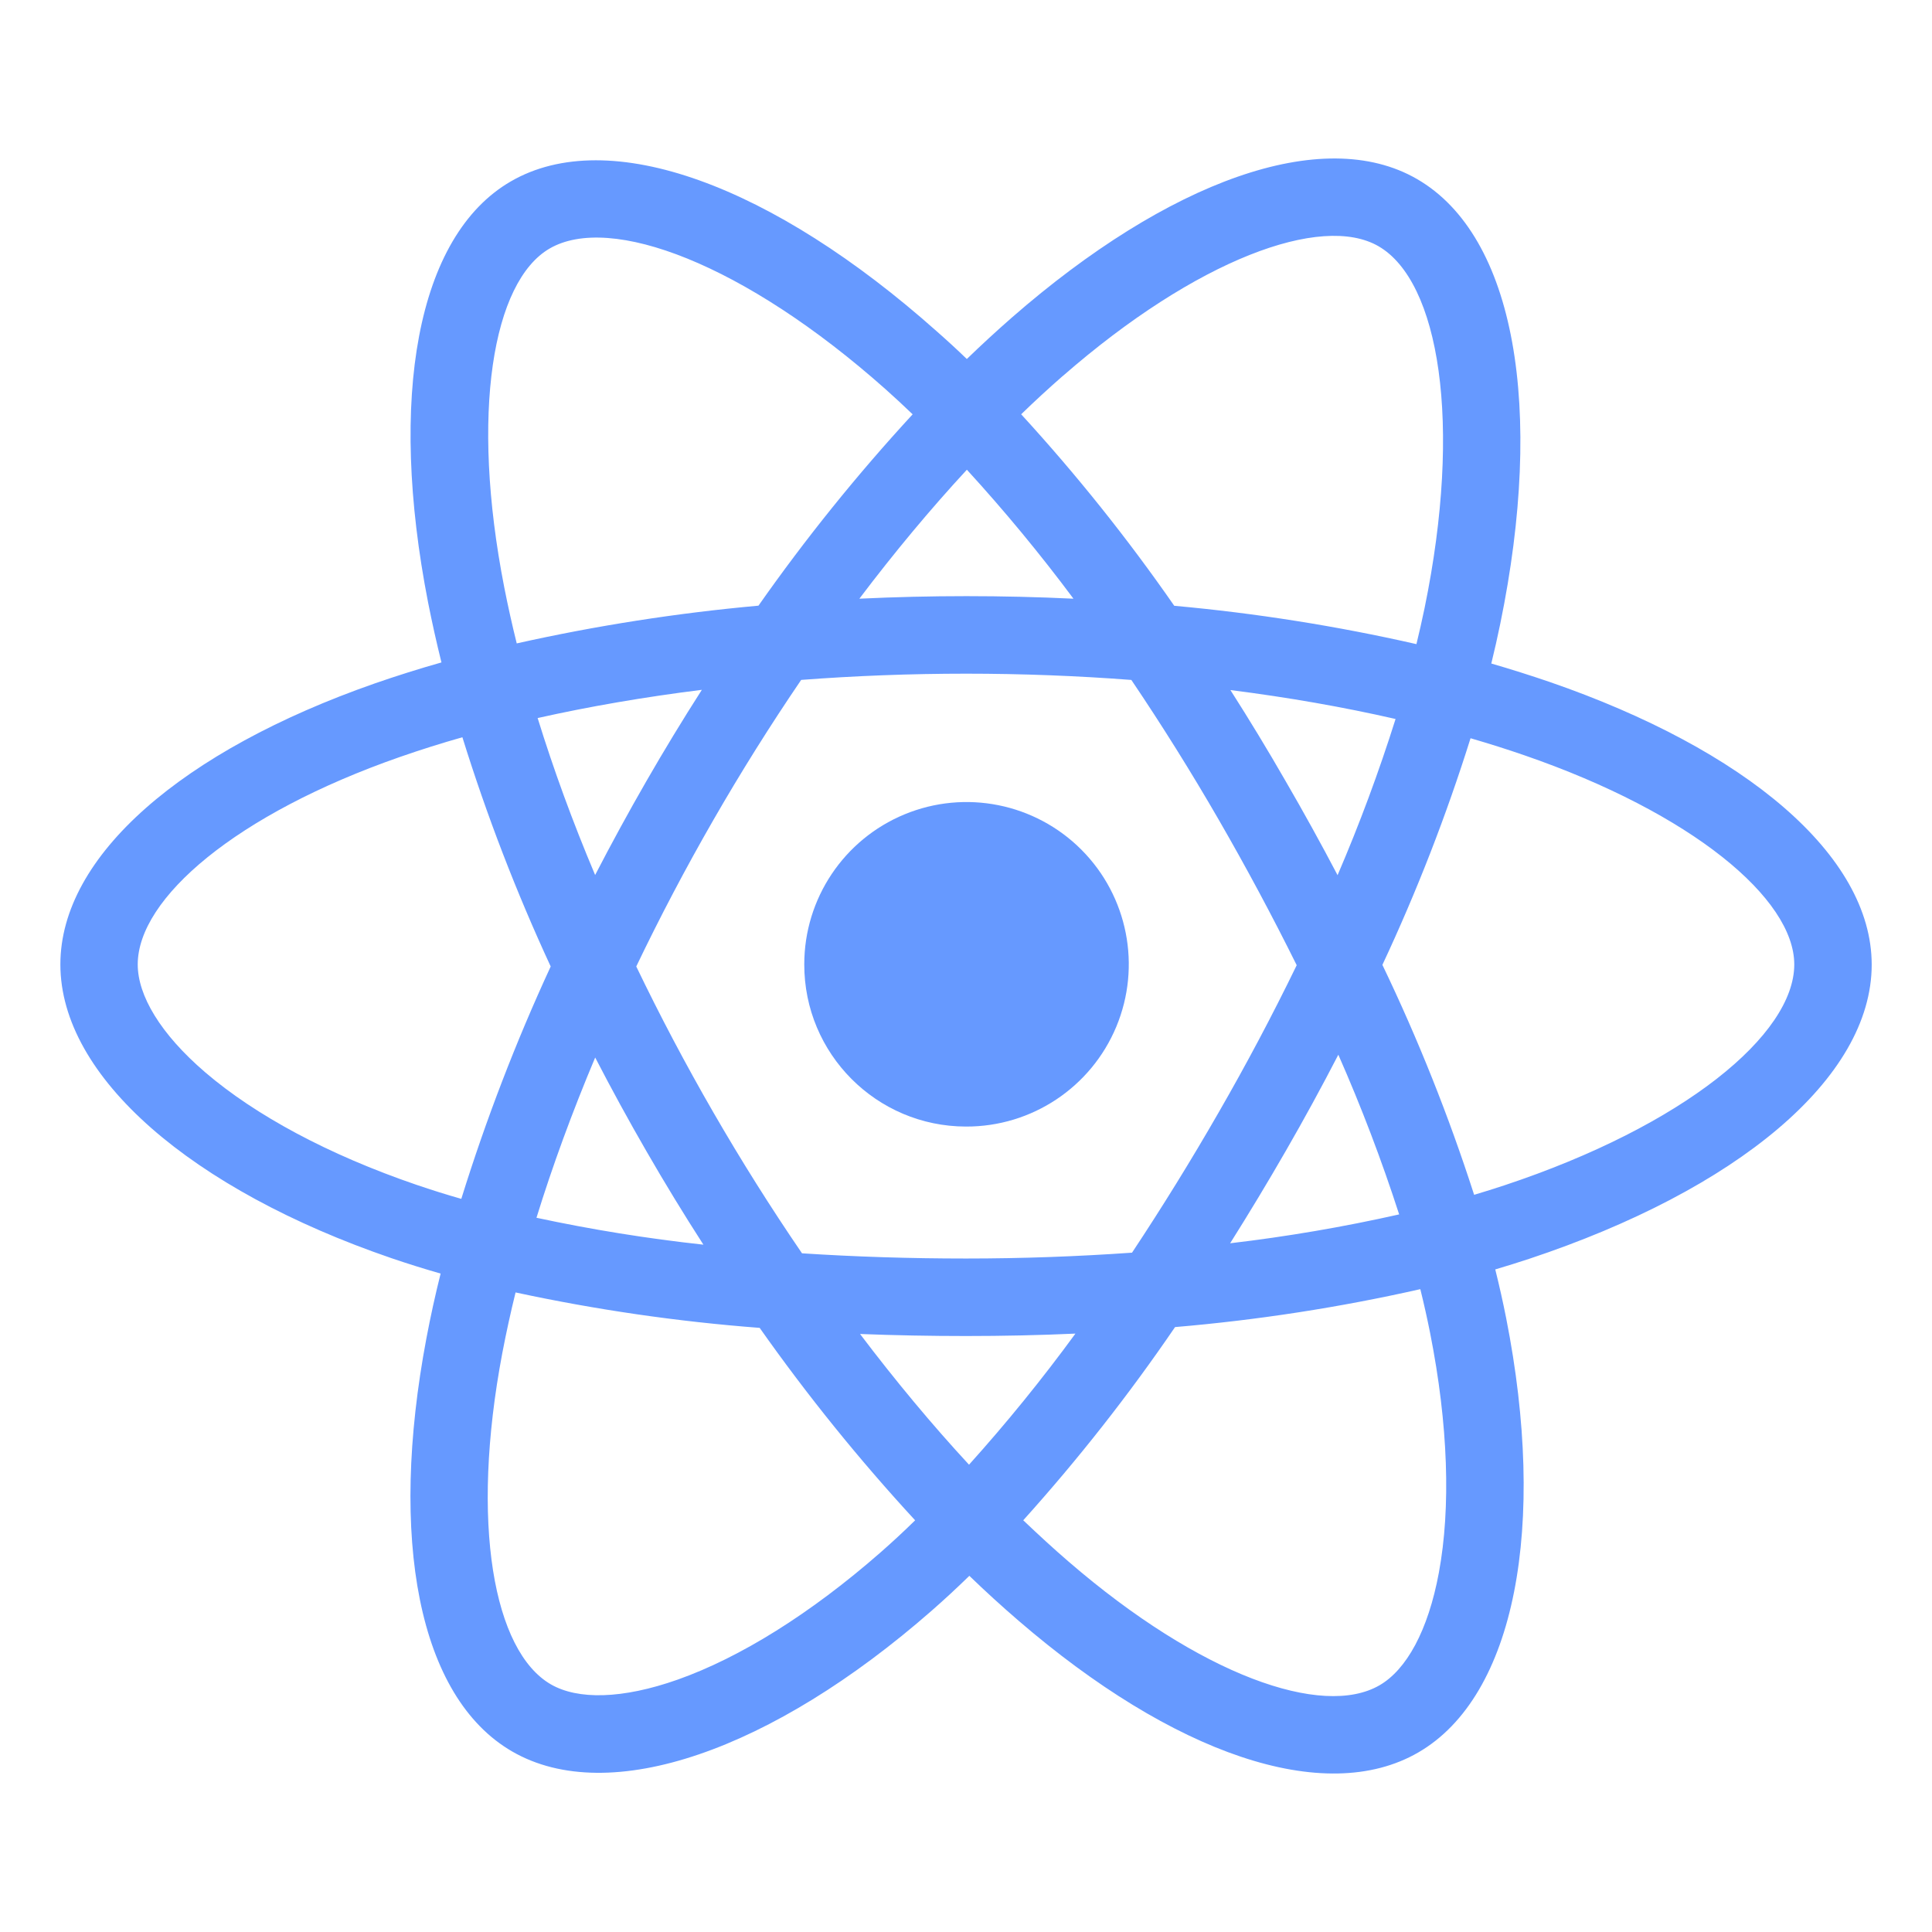
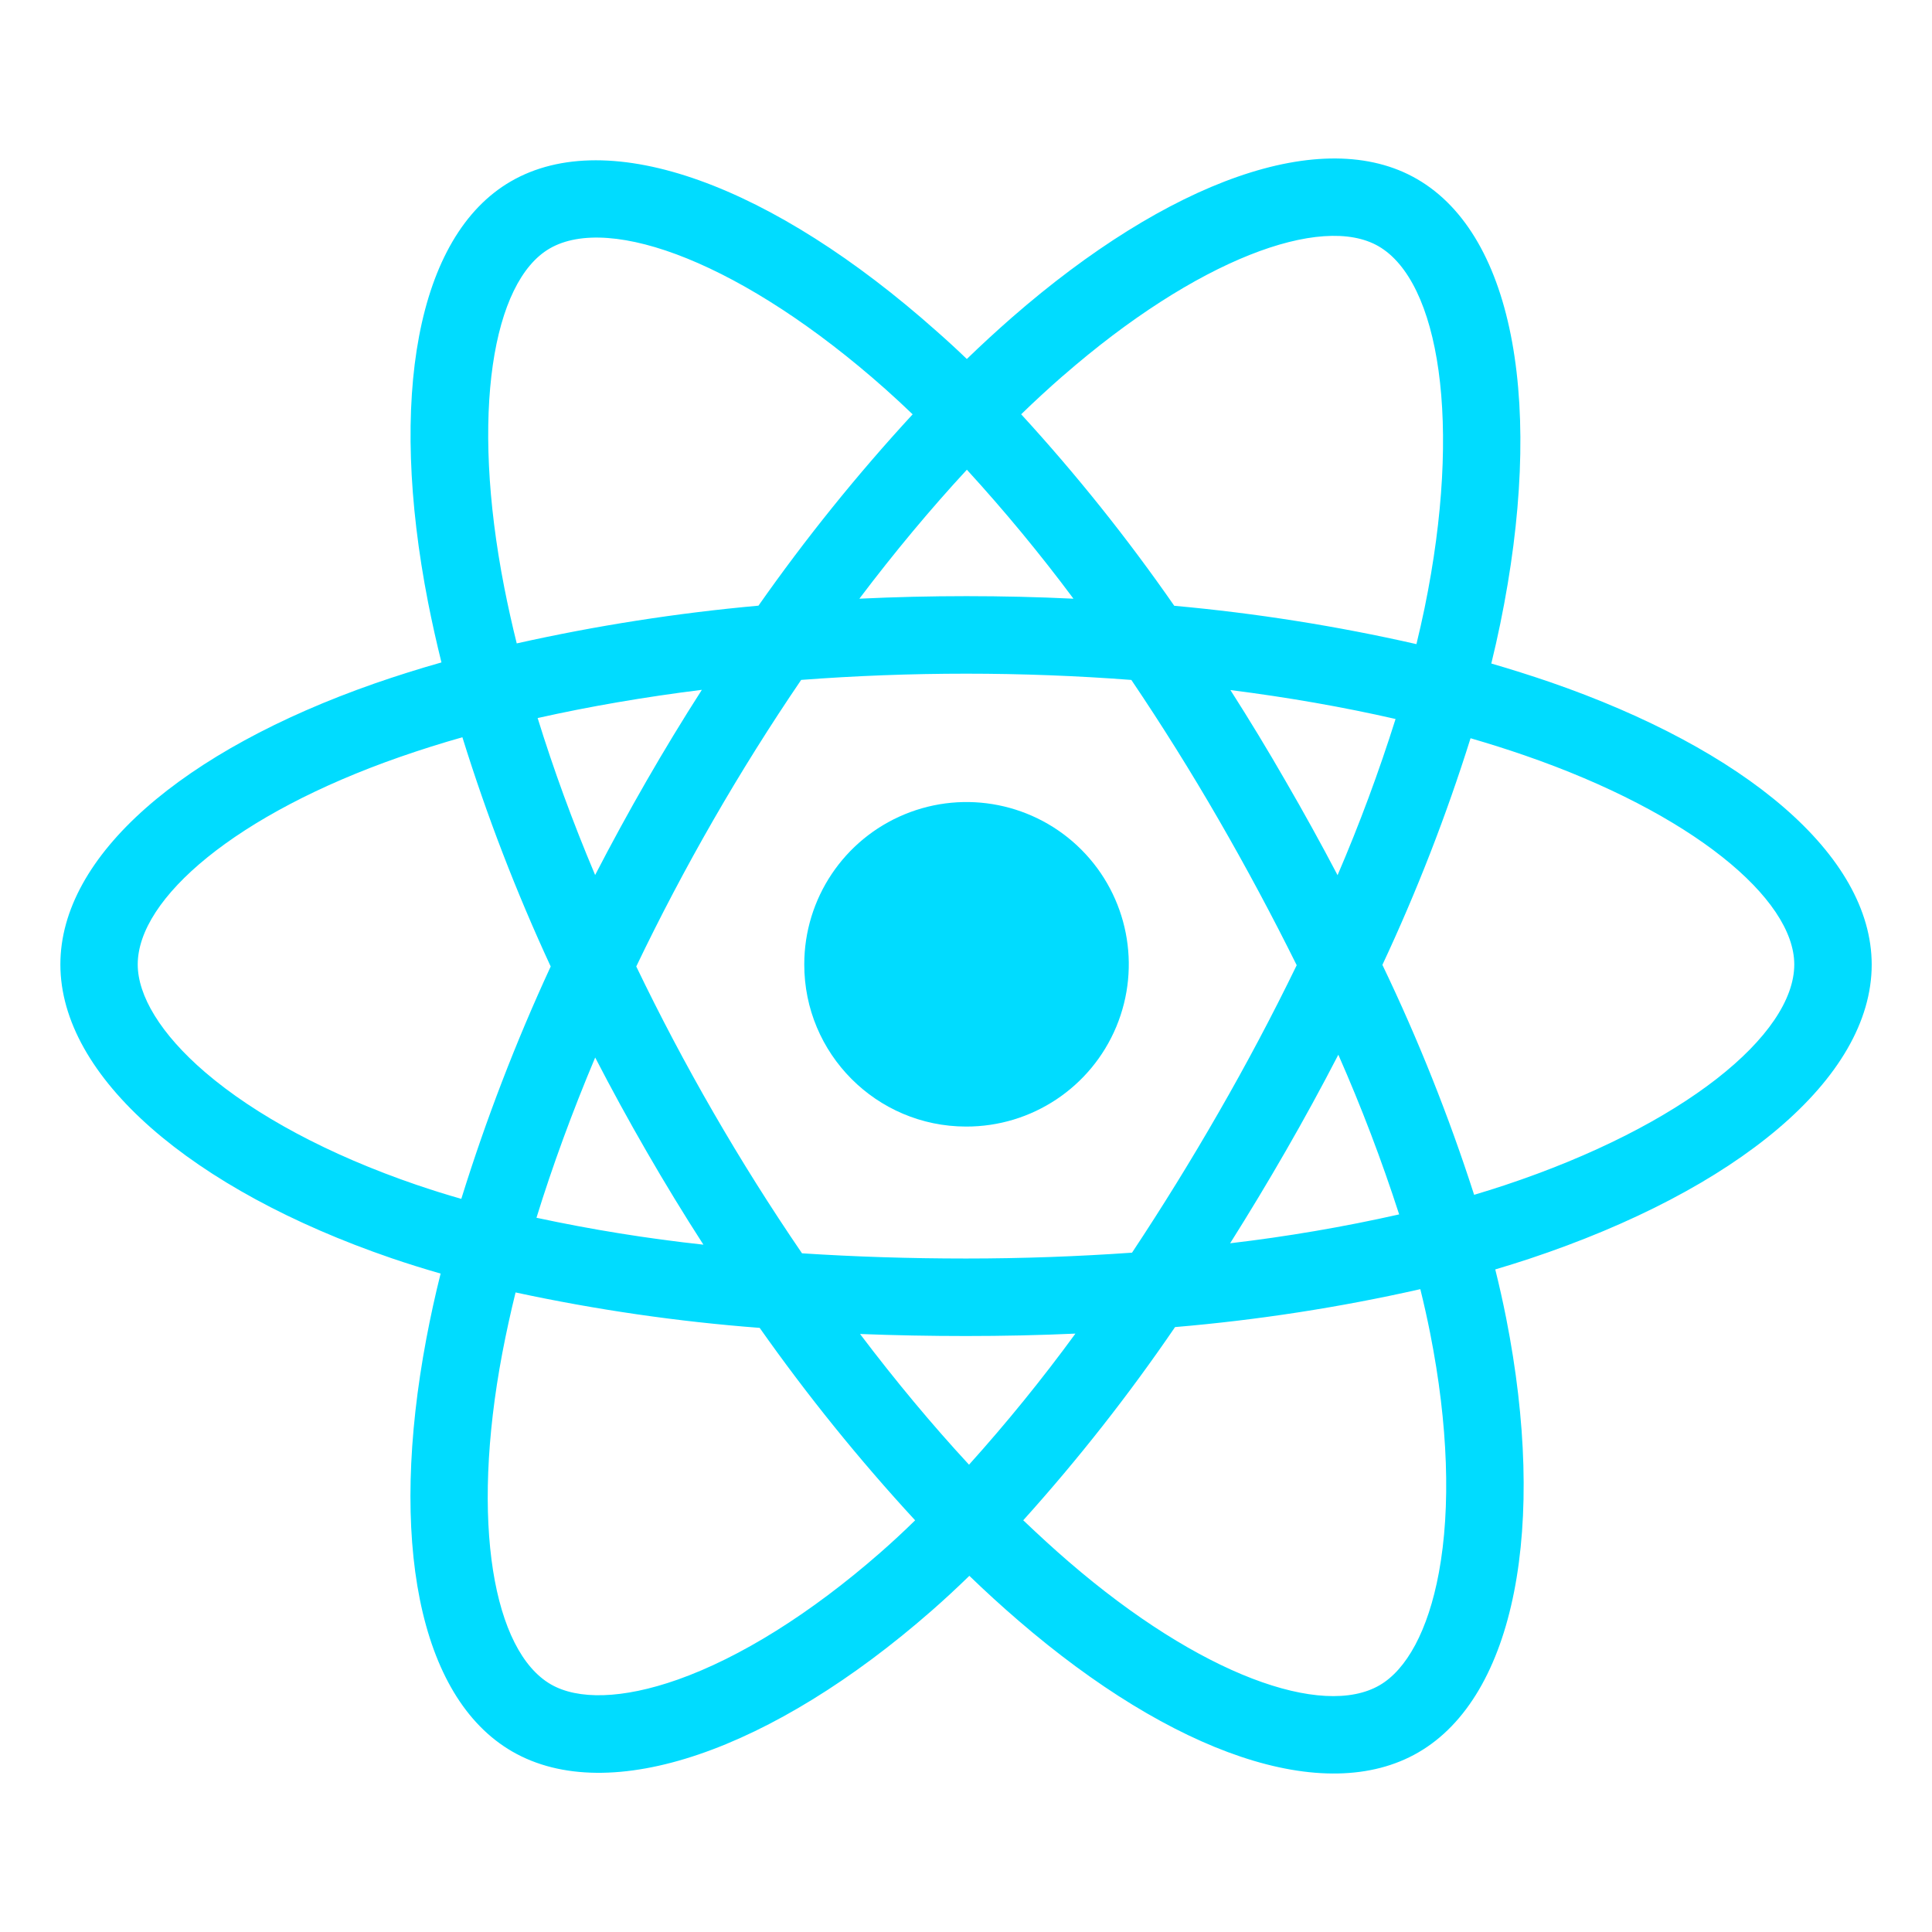
- <svg xmlns="http://www.w3.org/2000/svg" fill="#6699ff" class="ionicon" viewBox="0 0 512 512">
+ <svg xmlns="http://www.w3.org/2000/svg" fill="#00DCFF" class="ionicon" viewBox="0 0 512 512">
  <path d="M410.66 180.72q-7.67-2.62-15.45-4.88 1.29-5.25 2.38-10.56c11.7-56.9 4.05-102.74-22.06-117.83-25-14.48-66 .61-107.36 36.69q-6.1 5.34-11.95 11-3.9-3.76-8-7.36c-43.35-38.58-86.8-54.83-112.88-39.69-25 14.51-32.43 57.6-21.9 111.53q1.58 8 3.55 15.93a320.85 320.85 0 00-17.77 5.6C48.46 198.9 16 226.73 16 255.59c0 29.82 34.84 59.72 87.77 77.85q6.44 2.19 13 4.07-2.13 8.49-3.77 17.17c-10 53-2.2 95.07 22.75 109.49 25.77 14.89 69-.41 111.14-37.31q5-4.38 10-9.25 6.32 6.11 13 11.86c40.8 35.18 81.09 49.39 106 34.93 25.75-14.94 34.12-60.14 23.25-115.13q-1.25-6.3-2.88-12.86 4.56-1.35 8.93-2.79c55-18.27 90.83-47.81 90.83-78-.02-29-33.52-57.01-85.36-74.9zm-129-81.08c35.43-30.91 68.55-43.11 83.65-34.39 16.07 9.29 22.32 46.75 12.22 95.88q-1 4.8-2.16 9.57a487.83 487.83 0 00-64.18-10.16 481.27 481.27 0 00-40.57-50.75q5.38-5.22 11.02-10.15zM157.73 280.25q6.51 12.6 13.61 24.89 7.23 12.54 15.07 24.71a435.28 435.28 0 01-44.24-7.13c4.24-13.72 9.46-27.97 15.56-42.47zm0-48.33c-6-14.19-11.08-28.15-15.25-41.63 13.7-3.07 28.3-5.58 43.52-7.48q-7.65 11.94-14.72 24.23t-13.58 24.88zm10.9 24.17q9.48-19.77 20.42-38.78 10.93-19 23.27-37.13c14.28-1.08 28.92-1.65 43.71-1.65s29.52.57 43.79 1.66q12.21 18.09 23.13 37t20.69 38.6Q334 275.63 323 294.73q-10.91 19-23 37.24c-14.25 1-29 1.55-44 1.55s-29.47-.47-43.46-1.38q-12.43-18.19-23.46-37.29t-20.48-38.76zM340.75 305q7.25-12.58 13.92-25.49a440.41 440.41 0 0116.12 42.32 434.44 434.44 0 01-44.79 7.65q7.62-12.09 14.75-24.48zm13.72-73.07q-6.64-12.65-13.81-25-7-12.18-14.59-24.06c15.31 1.94 30 4.52 43.77 7.67a439.89 439.89 0 01-15.37 41.39zm-98.24-107.45a439.75 439.75 0 0128.25 34.18q-28.35-1.35-56.74 0c9.33-12.34 18.88-23.79 28.49-34.18zM145.66 65.86c16.06-9.32 51.57 4 89 37.27 2.39 2.13 4.8 4.36 7.2 6.67A491.37 491.37 0 00201 160.51a499.12 499.12 0 00-64.06 10q-1.83-7.36-3.3-14.82c-9.05-46.23-3.06-81.08 12.02-89.83zm-23.41 251.85q-6-1.71-11.85-3.71c-23.4-8-42.73-18.44-56-29.81-11.88-10.19-17.9-20.36-17.9-28.6 0-17.51 26.06-39.85 69.52-55q8.19-2.85 16.52-5.21a493.54 493.54 0 0023.4 60.75 502.46 502.46 0 00-23.69 61.58zm111.13 93.67c-18.63 16.32-37.29 27.89-53.74 33.72-14.78 5.23-26.55 5.38-33.66 1.27-15.14-8.75-21.44-42.54-12.85-87.86q1.53-8 3.5-16a480.85 480.85 0 0064.69 9.39 501.2 501.2 0 0041.2 51c-2.98 2.93-6.03 5.75-9.14 8.48zm23.42-23.22c-9.72-10.51-19.42-22.14-28.88-34.64q13.79.54 28.08.54c9.78 0 19.46-.21 29-.64a439.33 439.33 0 01-28.2 34.74zm124.52 28.59c-2.86 15.44-8.61 25.74-15.72 29.86-15.13 8.78-47.48-2.63-82.36-32.72-4-3.44-8-7.13-12.07-11a484.54 484.54 0 0040.23-51.2 477.84 477.84 0 0065-10.05q1.47 5.94 2.6 11.64c4.81 24.3 5.5 46.28 2.32 63.47zm17.4-102.64c-2.62.87-5.32 1.71-8.06 2.53a483.26 483.26 0 00-24.31-60.94 481.52 481.52 0 0023.36-60.06c4.91 1.43 9.68 2.93 14.27 4.52 44.42 15.32 71.52 38 71.52 55.43 0 18.6-29.27 42.74-76.78 58.52z" />
  <path d="M256 298.55a43 43 0 10-42.86-43 42.91 42.91 0 0042.86 43z" />
</svg>
